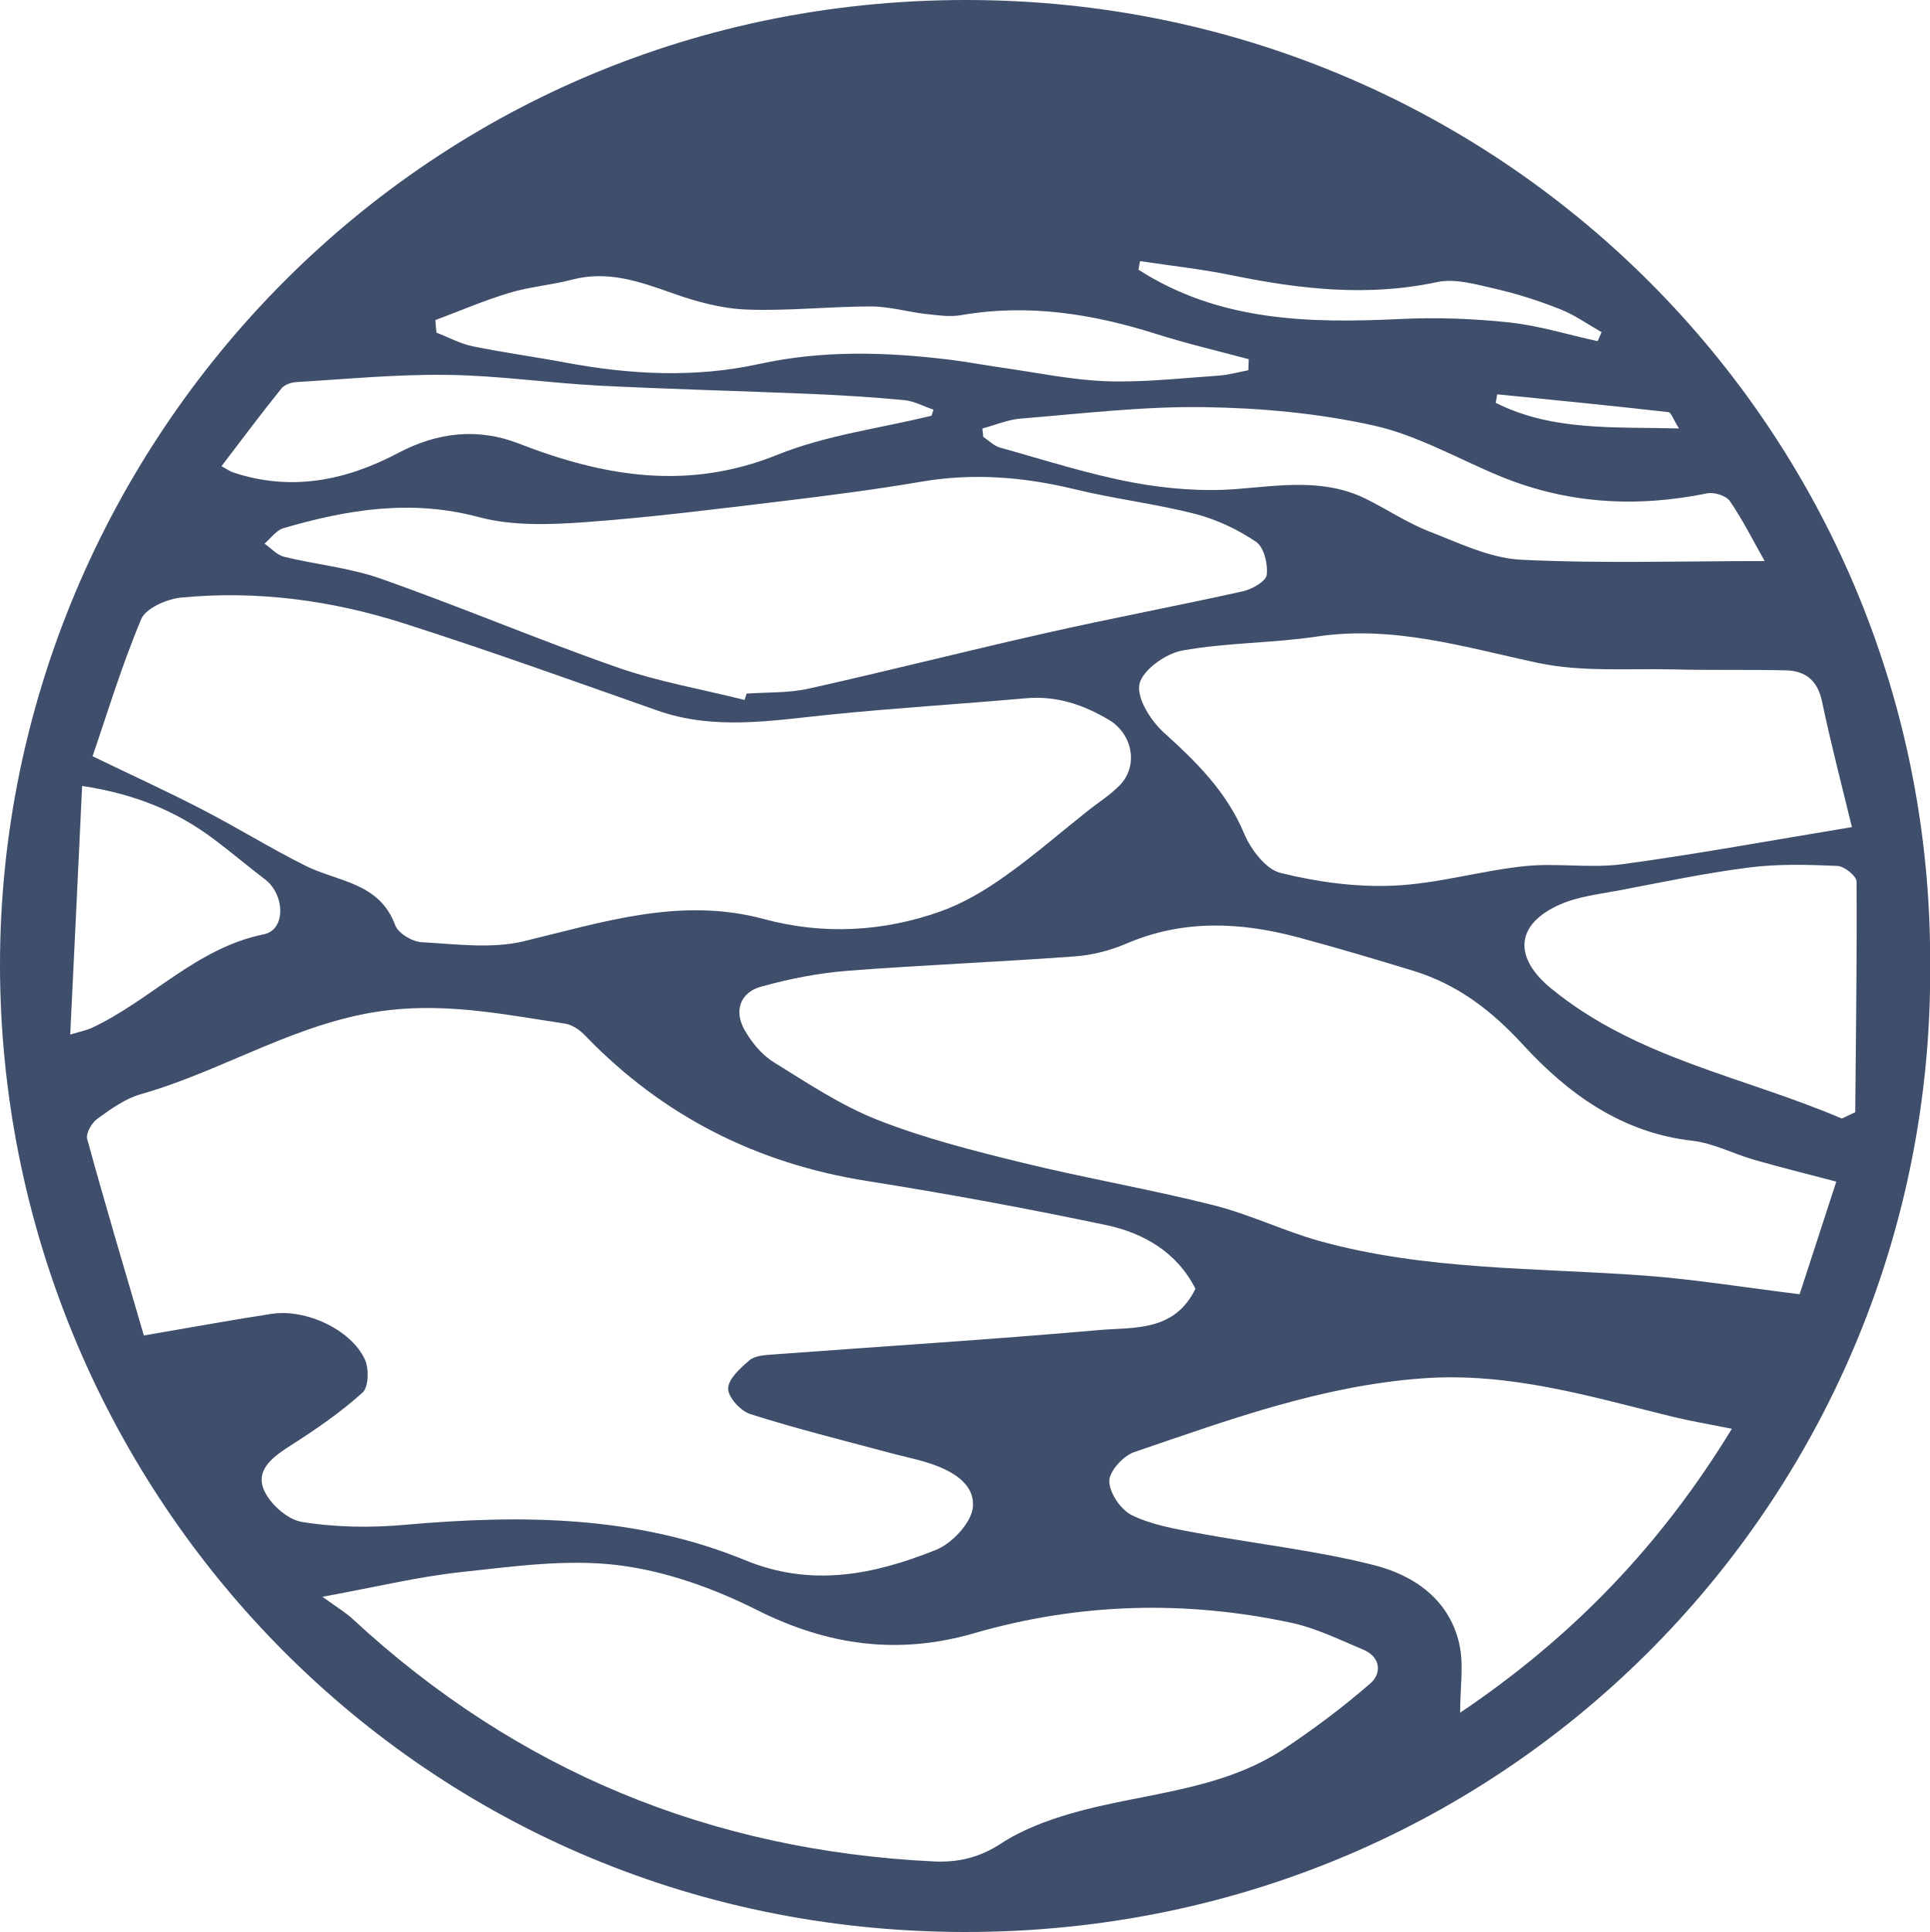
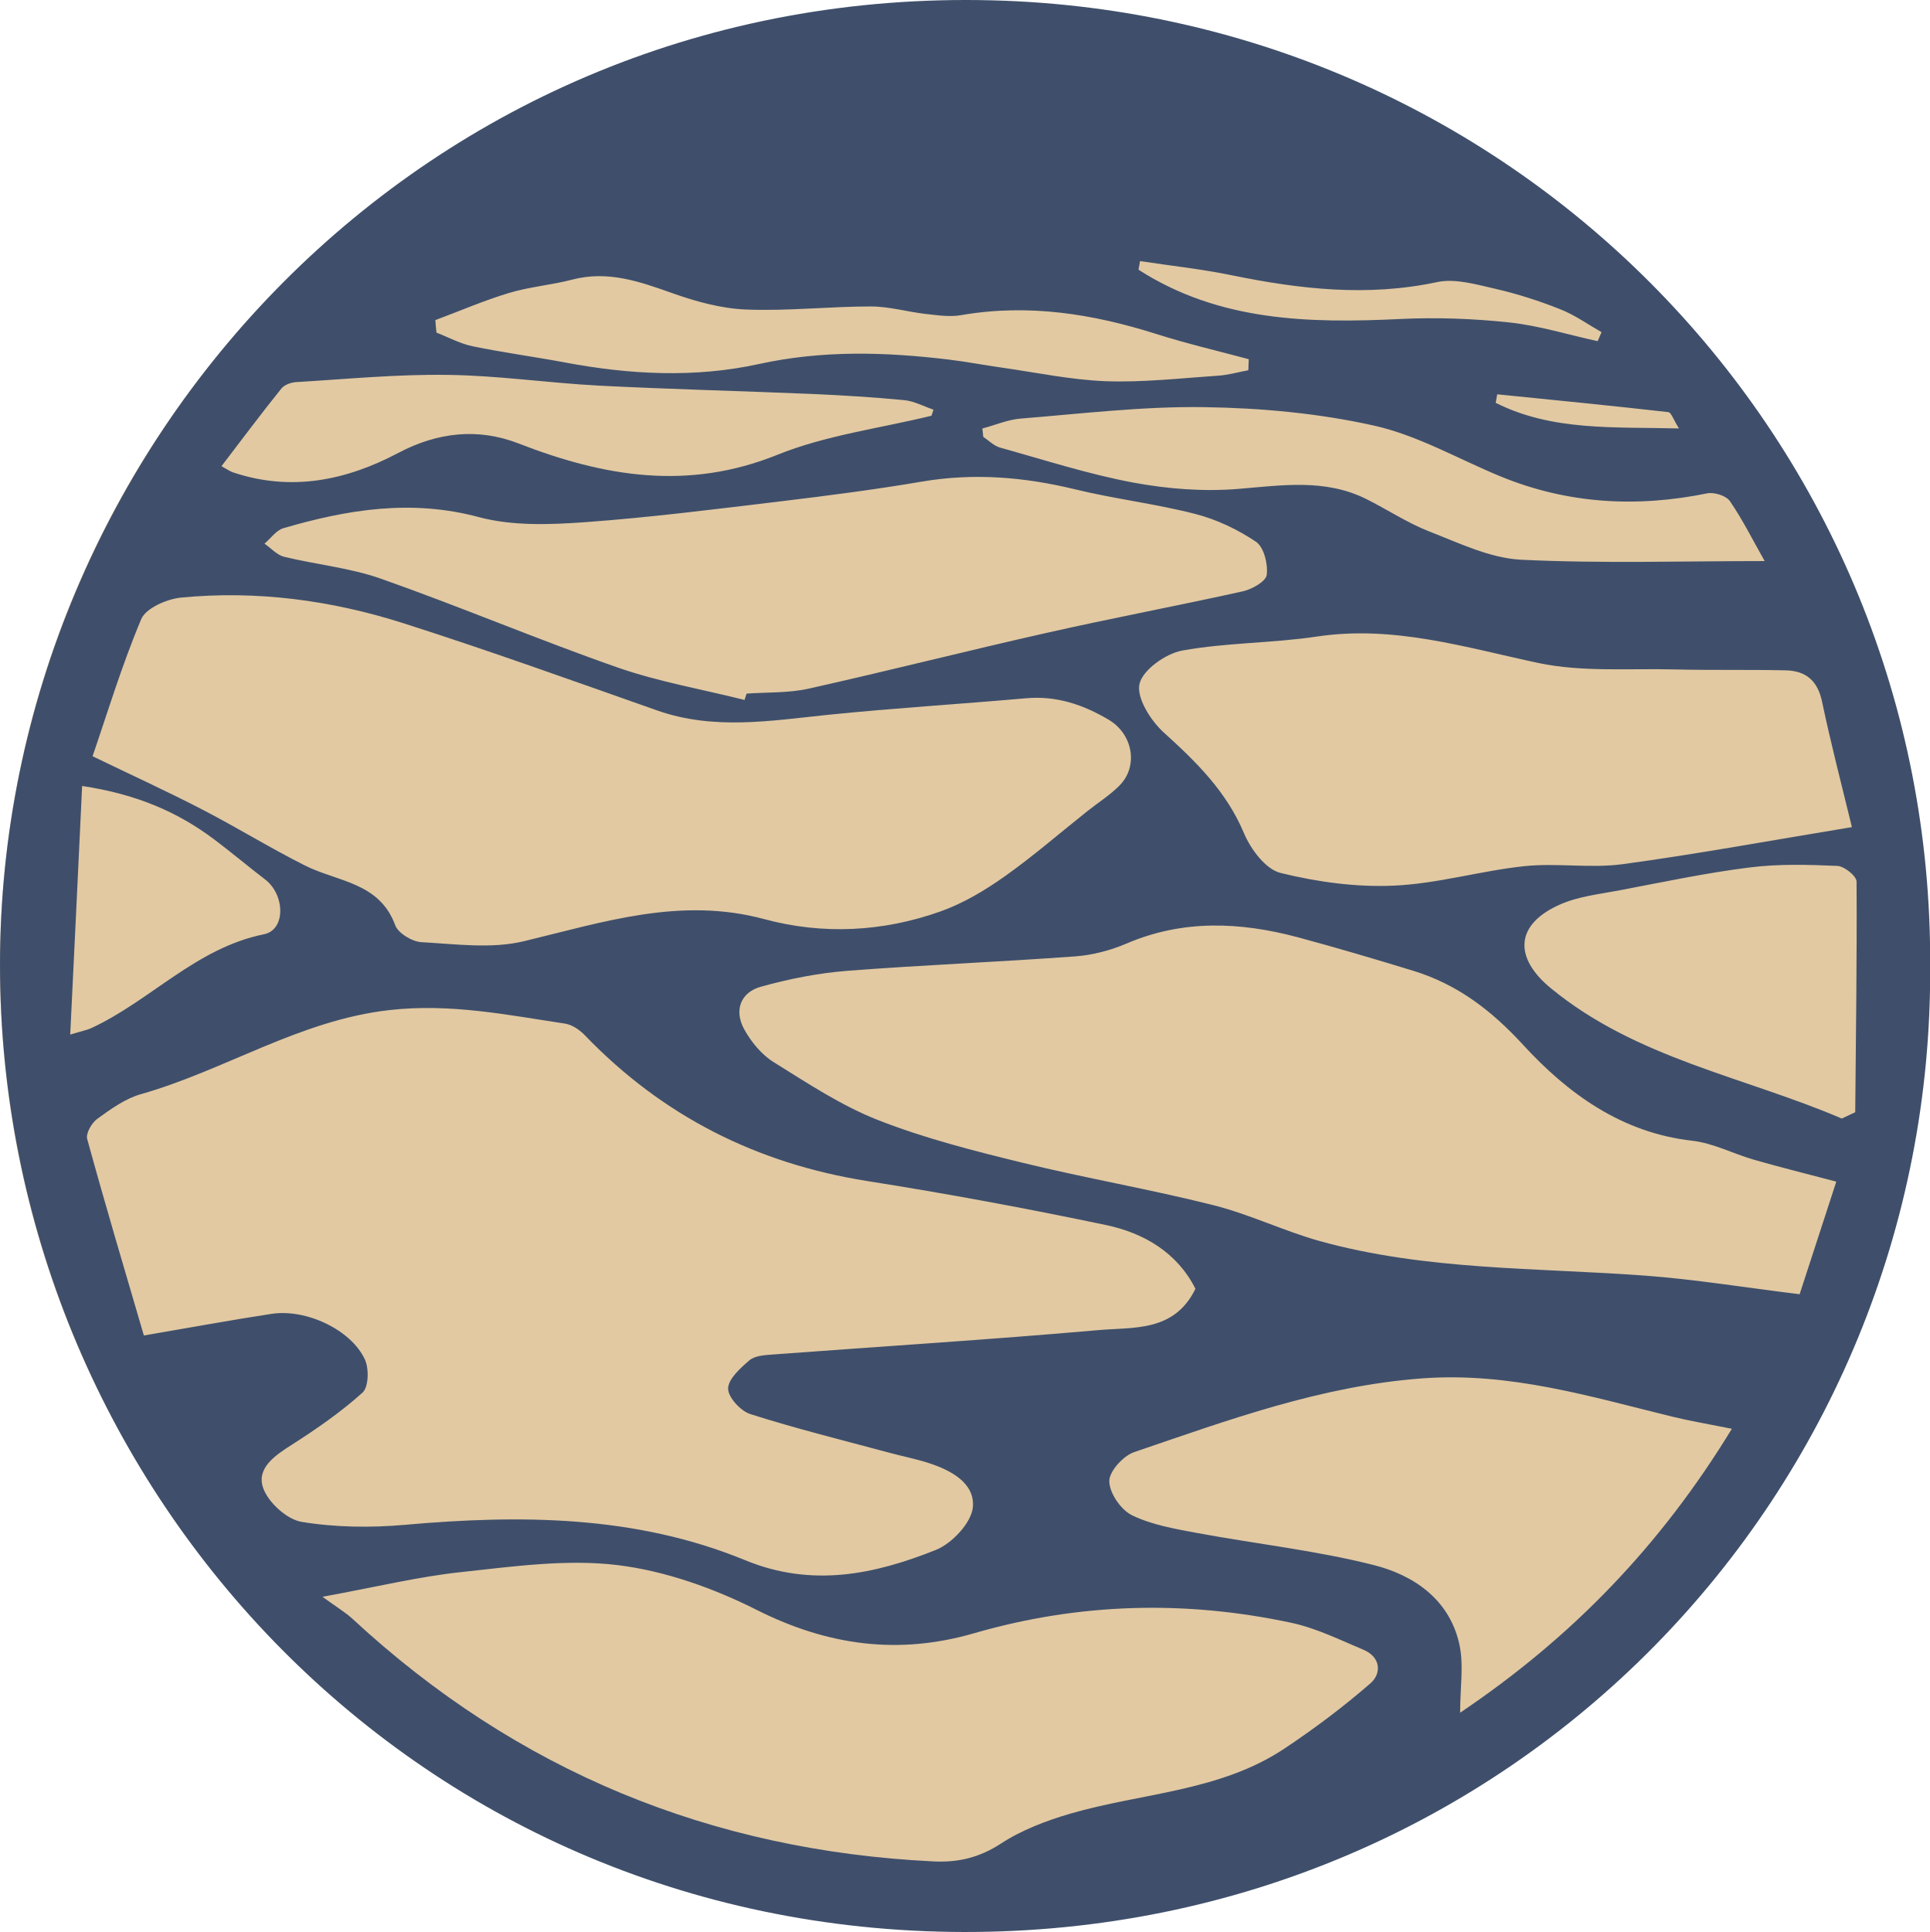
<svg xmlns="http://www.w3.org/2000/svg" viewBox="0 0 1023 1024">
+   <circle cx="511.5" cy="512.0" r="511.5" fill="#e2c9a2" />
  <path d="M793.756 208.988c-0.237 1.505-0.592 3.009-0.829 4.514 29.924 15.046 62.396 12.705 97.169 13.583-2.974-4.722-4.135-8.526-5.639-8.652-30.217-3.427-60.475-6.394-90.733-9.446zM604.401 138.399c-0.237 1.546-0.592 3.009-0.829 4.555 42.713 27.416 90.273 28.461 138.794 26.121 19.225-0.924 38.784-0.213 57.925 1.839 15.756 1.713 31.136 6.519 46.684 9.905 0.711-1.546 1.374-3.176 2.085-4.765-7.274-4.138-14.251-9.153-21.94-12.162-11.16-4.431-22.694-8.149-34.396-10.824-10.117-2.298-21.231-5.6-30.843-3.553-36.777 7.857-72.594 3.803-108.746-3.594-16.048-3.302-32.431-5.057-48.688-7.523zM43.541 416.572c-2.085 44.384-4.135 86.972-6.314 131.774 6.231-1.881 8.731-2.341 10.994-3.343 31.553-14.544 55.584-42.504 91.694-49.817 11.788-2.382 11.112-21.147 0.592-29.088-9.11-6.938-17.845-14.377-26.998-21.231-19.518-14.628-41.25-23.947-70.003-28.294zM661.792 196.239c0.084-1.923 0.118-3.887 0.237-5.851-16.342-4.388-32.808-8.234-48.898-13.332-33.852-10.74-68.039-16.174-103.564-10.031-6.066 1.090-12.579 0.042-18.848-0.628-9.691-1.125-19.349-3.97-29.046-3.97-22.025 0-44.092 2.508-66.033 1.63-13.207-0.498-26.664-4.221-39.244-8.693-17.302-6.144-34.145-12.078-52.909-7.189-11.029 2.884-22.611 3.803-33.518 7.063-13.332 4.013-26.163 9.571-39.16 14.419 0.118 2.257 0.355 4.472 0.592 6.645 6.35 2.465 12.538 5.851 19.141 7.23 16.299 3.343 32.808 5.559 49.106 8.609 34.229 6.436 68.834 8.234 102.728 0.794 33.727-7.397 67.036-6.395 100.721-2.341 9.241 1.125 18.347 2.884 27.542 4.18 18.557 2.632 37.030 6.562 55.627 7.272 19.726 0.711 39.662-1.589 59.43-2.925 5.438-0.332 10.745-1.881 16.090-2.884zM493.819 220.352c0.355-1.090 0.711-2.173 1.066-3.218-5.189-1.756-10.283-4.555-15.589-5.057-16.173-1.546-32.389-2.549-48.605-3.26-37.781-1.589-75.562-2.508-113.343-4.431-26.664-1.42-53.286-5.35-79.95-5.684-26.706-0.415-53.412 2.215-80.159 3.803-2.796 0.13-6.48 1.379-8.103 3.469-10.745 13.332-20.981 27.082-31.721 41.124 3.424 1.88 4.68 2.801 6.101 3.26 30.801 10.323 59.931 4.347 87.681-10.323 20.73-10.95 42.17-13.332 63.651-5.015 45.221 17.595 89.646 25.201 137.207 6.060 25.829-10.448 54.415-14.042 81.748-20.729zM520.8 227.121l0.474 4.43c2.962 1.964 5.639 4.765 8.897 5.684 23.403 6.519 46.641 14.042 70.463 18.514 18.18 3.385 37.321 4.889 55.753 3.385 23.111-1.88 45.805-5.517 67.662 5.224 11.243 5.559 21.816 12.663 33.393 17.219 15.965 6.185 32.389 14.251 48.939 15.087 42.463 2.090 85.050 0.711 129.142 0.711-6.267-11.076-11.657-21.9-18.389-31.721-1.967-2.925-8.317-4.889-11.995-4.18-37.531 7.648-74.057 5.643-109.665-8.986-22.36-9.194-43.841-21.732-67.078-26.915-29.422-6.562-60.098-9.361-90.273-9.78-32.306-0.462-64.696 3.469-96.96 6.060-6.895 0.545-13.584 3.469-20.396 5.266zM976.395 592.851c2.381-1.125 4.762-2.257 7.144-3.343 0.355-40.748 0.948-81.497 0.711-122.203 0-3.009-6.516-8.191-10.2-8.358-15.548-0.663-31.262-1.125-46.641 0.841-23.028 2.884-45.806 7.731-68.667 12.078-10.745 2.048-21.983 3.218-31.763 7.564-23.655 10.448-24.7 28.043-4.762 44.384 45.388 37.279 102.435 46.85 154.217 69.042zM918.091 757.271c-12.539-2.508-22.276-4.138-31.805-6.478-43.422-10.657-85.842-23.613-132.234-20.228-53.787 3.97-102.894 22.109-152.754 39.077-5.805 1.964-13.331 10.239-13.207 15.463 0.084 6.311 6.184 15.213 12.121 18.055 10.532 5.099 22.777 7.189 34.479 9.361 31.262 5.81 62.983 9.236 93.659 17.010 21.147 5.35 39.912 18.138 45.261 41.668 2.512 10.992 0.474 23.028 0.474 36.569 59.179-39.829 106.197-88.392 144.061-150.497zM394.729 370.977c0.355-1.090 0.711-2.215 1.066-3.343 10.947-0.794 22.234-0.249 32.892-2.634 42.169-9.403 84.088-20.102 126.298-29.589 34.563-7.815 69.418-14.335 104.023-22.025 4.845-1.125 12.162-5.266 12.539-8.693 0.711-5.726-1.457-14.628-5.639-17.511-9.691-6.519-20.813-11.828-32.138-14.753-21.106-5.433-43.005-7.982-64.195-13.165-26.789-6.478-53.453-8.651-80.786-4.013-24.784 4.221-49.733 7.439-74.726 10.448-34.605 4.138-69.251 8.568-104.023 11.076-18.598 1.338-38.408 2.048-56.128-2.675-35.775-9.613-69.628-4.095-103.647 5.851-3.803 1.090-6.682 5.349-10.034 8.191 3.424 2.382 6.563 5.977 10.283 6.938 17.135 4.18 35.023 5.851 51.489 11.66 42.086 14.837 83.252 32.306 125.338 47.017 21.775 7.607 44.885 11.577 67.371 17.219zM981.778 438.387c-5.011-20.729-10.994-43.507-15.84-66.576-2.346-11.117-8.648-16.216-19.057-16.508-19.893-0.462-39.829 0-59.681-0.498-23.906-0.58-48.48 1.463-71.549-3.386-38.868-8.275-76.732-20.144-117.439-14.043-23.696 3.553-48.020 3.176-71.508 7.439-8.731 1.63-20.897 10.239-22.611 17.678-1.67 7.397 5.935 19.434 12.831 25.703 17.302 15.631 33.267 31.303 42.587 53.453 3.554 8.484 11.491 19.099 19.349 21.022 19.476 4.806 40.163 7.648 60.099 6.729 23.236-1.007 46.097-7.899 69.292-10.323 17.178-1.797 34.897 1.253 51.95-1.043 39.787-5.392 79.323-12.705 121.576-19.643zM170.95 846.335c7.772 5.641 12.329 8.317 16.132 11.869 86.93 80.41 189.699 122.663 307.889 128.388 13.040 0.628 24.157-2.006 35.524-9.361 11.077-7.272 24.115-12.204 36.946-15.965 37.948-11.033 79.156-11.661 113.427-34.438 15.881-10.573 31.262-22.109 45.638-34.605 6.018-5.224 5.521-13.875-3.554-17.762-12.538-5.266-25.034-11.451-38.115-14.293-56.462-12.12-112.8-10.616-168.384 5.474-40.247 11.661-77.569 6.562-115.14-12.287-22.945-11.577-48.605-20.729-73.933-23.822-26.998-3.26-55.166 0.711-82.625 3.678-22.861 2.424-45.388 7.941-73.806 13.123zM973.502 626.294c-16.593-4.388-30.217-7.731-43.675-11.618-10.994-3.176-21.606-8.819-32.765-10.072-37.364-4.221-65.866-24.992-89.564-50.779-16.926-18.431-34.897-32.097-58.259-39.286-20.353-6.227-40.831-12.287-61.353-17.804-30.508-8.108-60.725-9.446-90.607 3.343-8.53 3.636-17.971 6.144-27.165 6.812-40.206 2.968-80.578 4.555-120.741 7.648-15.505 1.212-31.010 4.263-45.972 8.442-10.781 2.968-14.336 12.496-8.909 22.485 3.684 6.686 9.158 13.416 15.505 17.386 18.013 11.2 36.026 23.195 55.586 30.843 24.741 9.697 50.778 16.299 76.607 22.61 33.518 8.191 67.579 14.042 101.014 22.443 19.142 4.806 37.28 13.666 56.338 19.016 56.462 15.672 114.847 14.084 172.647 18.347 26.247 1.964 52.367 6.227 81.874 9.864 5.639-17.344 12.705-38.993 19.434-59.681zM49.074 400.82c21.188 10.239 39.871 18.765 58.092 28.21 18.389 9.487 36.025 20.437 54.539 29.715 17.177 8.651 39.452 8.819 47.812 31.637 1.587 4.263 9.027 8.735 13.917 8.986 18.139 1.007 37.113 3.636 54.289-0.498 42.127-10.114 83.043-23.697 127.511-11.702 30.969 8.358 62.857 6.77 93.365-4.095 11.995-4.263 23.446-11.076 33.895-18.473 15.213-10.74 29.296-23.028 43.882-34.605 5.722-4.555 12.079-8.526 17.177-13.708 10.117-10.281 6.942-27.124-5.521-34.647-13.708-8.191-28.001-12.998-44.259-11.535-34.981 3.093-70.046 5.224-104.943 8.776-30.3 3.135-60.349 8.234-90.356-2.298-44.761-15.756-89.438-31.846-134.616-46.265-38.199-12.162-77.736-17.47-117.856-13.583-7.57 0.746-18.683 5.6-21.148 11.451-10.532 25.076-18.389 51.197-25.786 72.636zM633.755 683.095c-9.572-19.058-27.125-29.548-47.478-33.811-42.002-8.819-84.255-16.634-126.591-23.321-58.511-9.278-108.37-34.438-149.494-77.108-2.76-2.926-6.812-5.726-10.615-6.311-30.76-4.639-60.934-10.824-93.032-7.189-47.686 5.349-87.221 31.93-131.898 44.593-8.234 2.341-15.882 7.857-22.986 12.998-3.009 2.131-6.267 7.774-5.438 10.74 9.655 35.19 20.102 70.171 30.048 104.148 25.494-4.347 46.517-8.234 67.622-11.451 18.263-2.842 42.21 8.359 49.525 24.115 2.263 4.848 2.050 14.628-1.208 17.595-11.491 10.365-24.45 19.308-37.53 27.667-9.027 5.726-18.85 12.454-15.171 22.903 2.713 7.69 12.579 16.675 20.437 17.971 17.886 2.925 36.652 3.176 54.791 1.546 61.435-5.433 122.328-5.057 180.211 18.723 35.4 14.586 68.416 7.648 101.056-5.35 8.648-3.386 19.058-14.502 19.769-22.819 1.066-12.914-11.995-19.685-24.031-23.488-7.025-2.215-14.293-3.594-21.356-5.559-24.283-6.519-48.689-12.58-72.595-20.186-5.142-1.63-11.823-8.902-11.788-13.541 0.084-5.099 6.48-10.824 11.243-14.92 2.843-2.465 7.902-2.801 12.036-3.093 57.674-4.305 115.432-7.899 173.024-12.956 18.556-1.672 40.163 1.173 51.447-21.9zM1023.264 511.991c1.718 277.715-220.543 512.593-512.426 512.007-293.89-0.628-510.838-239.224-510.838-512.718 0-275.5 225.516-519.112 526.469-511.088 277.547 7.356 498.341 233.749 496.795 511.799z" fill="rgb(63, 79, 107)" />
</svg>
